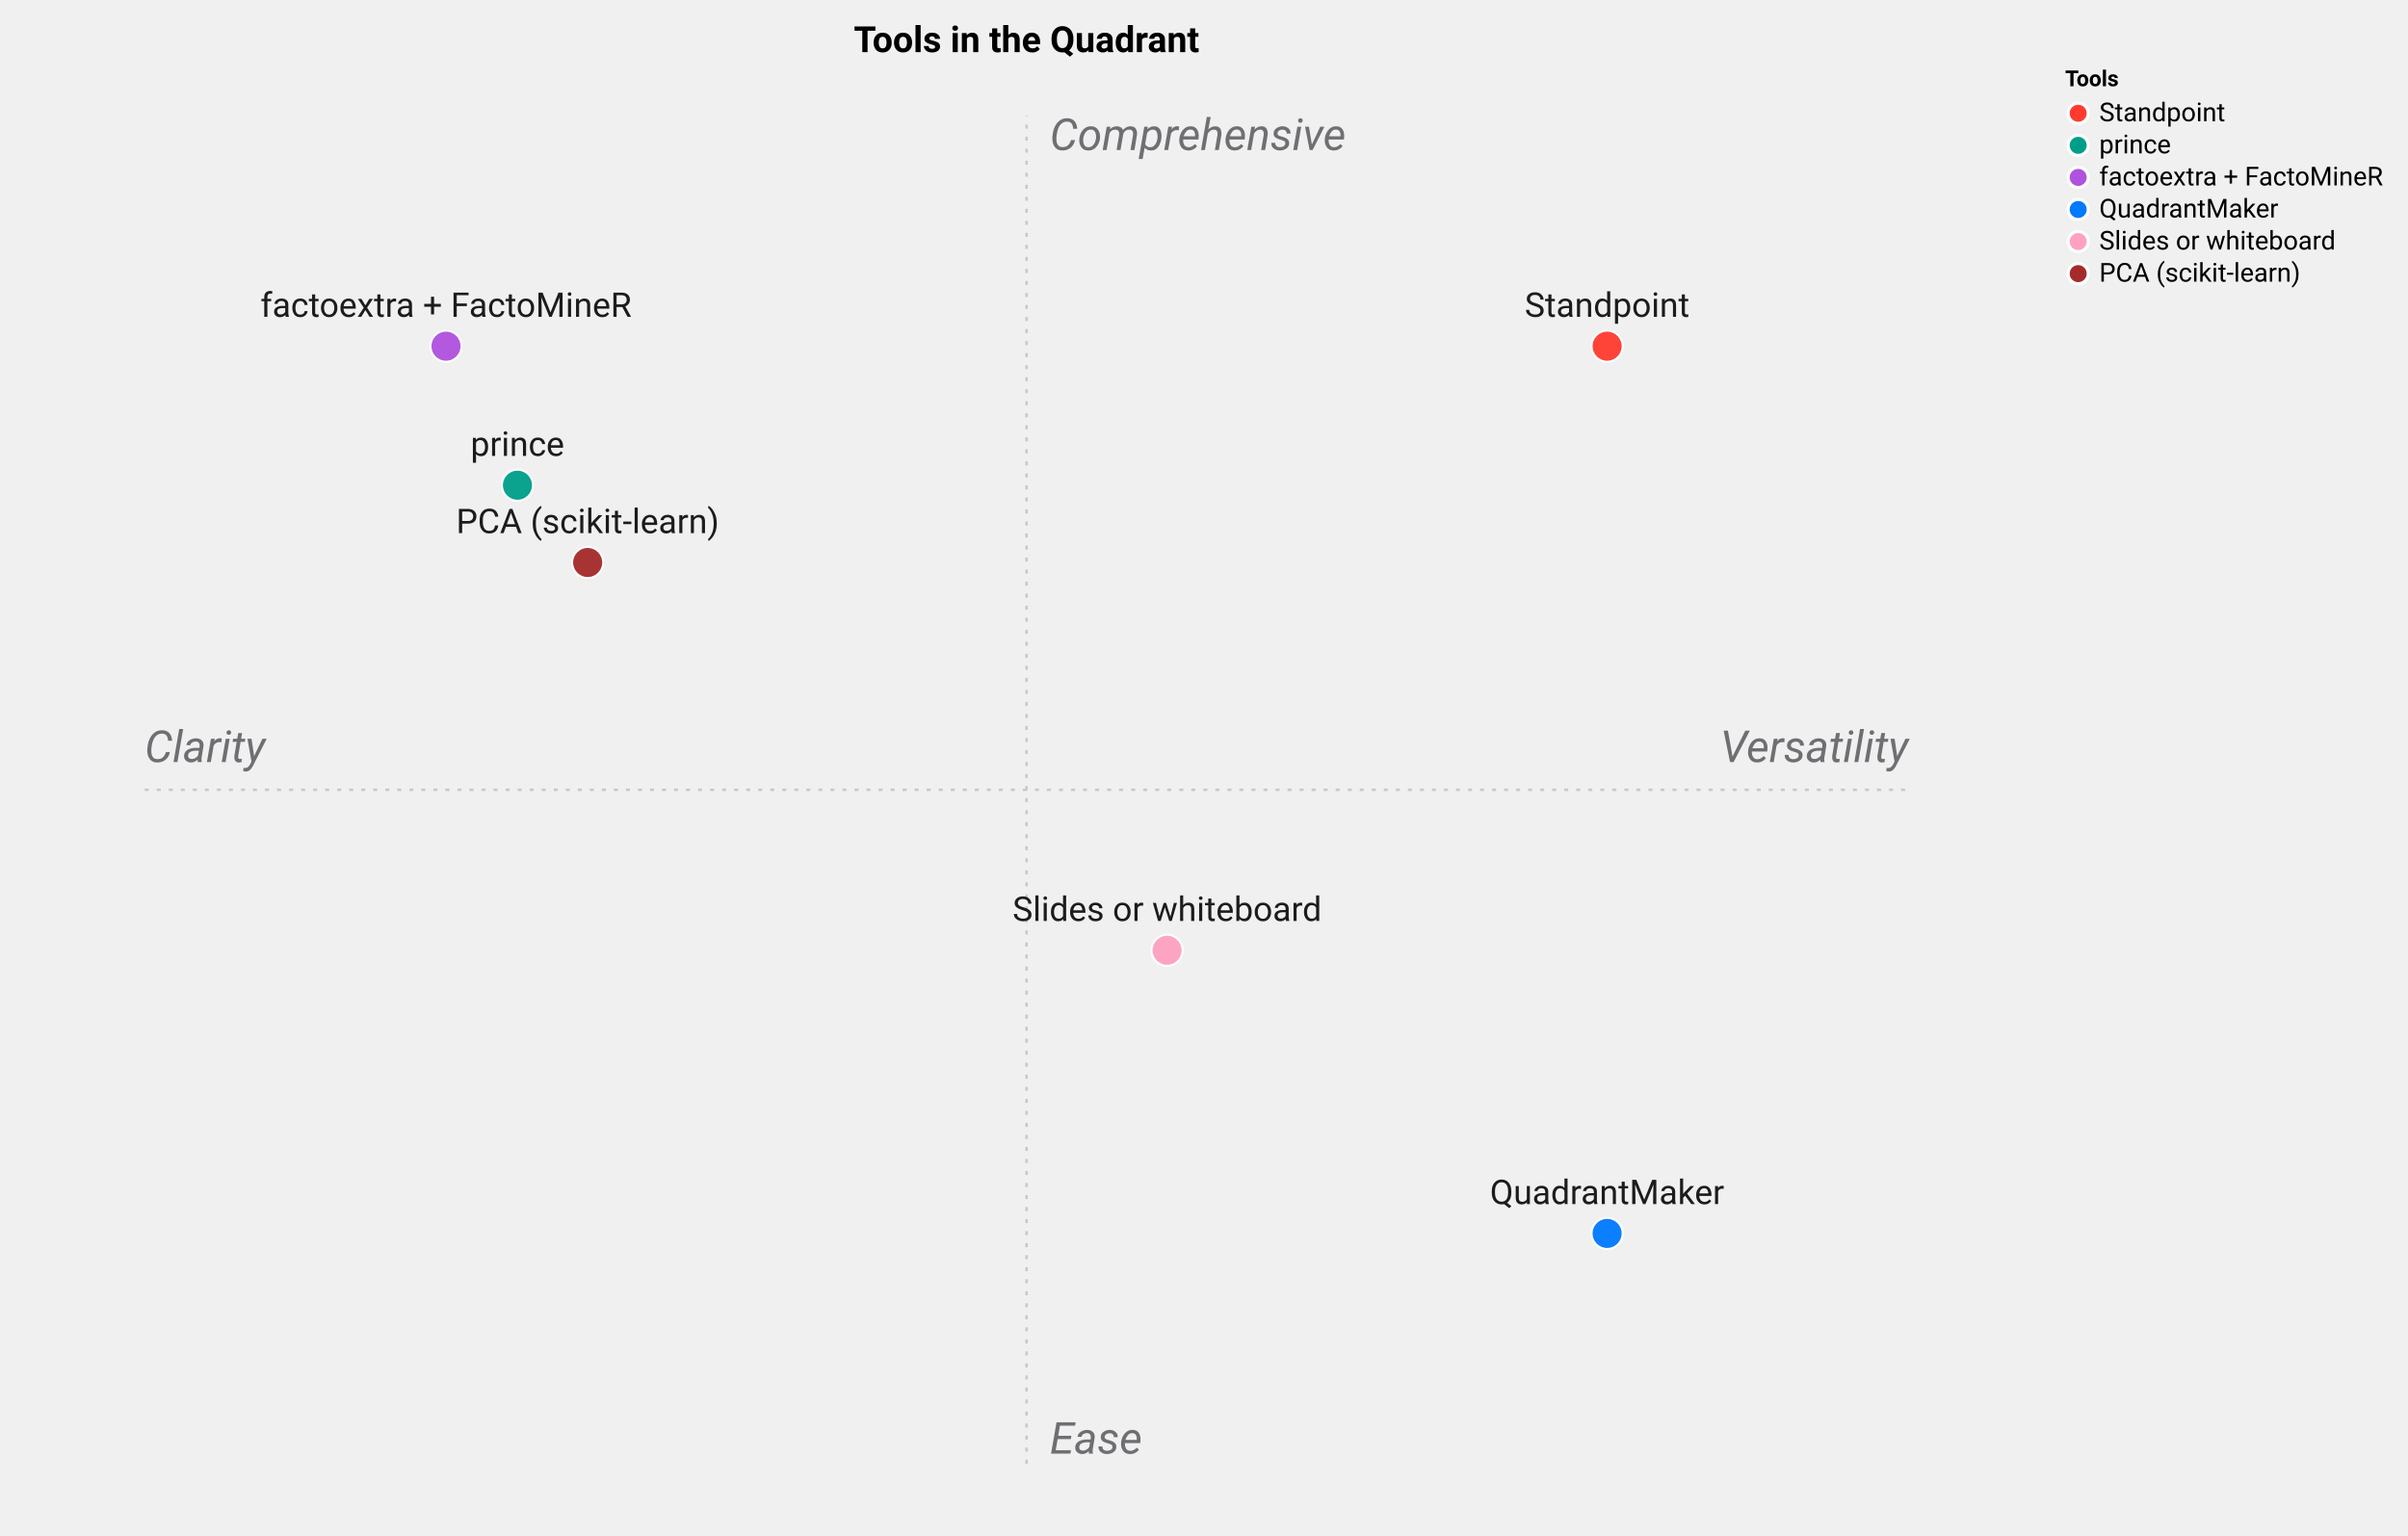
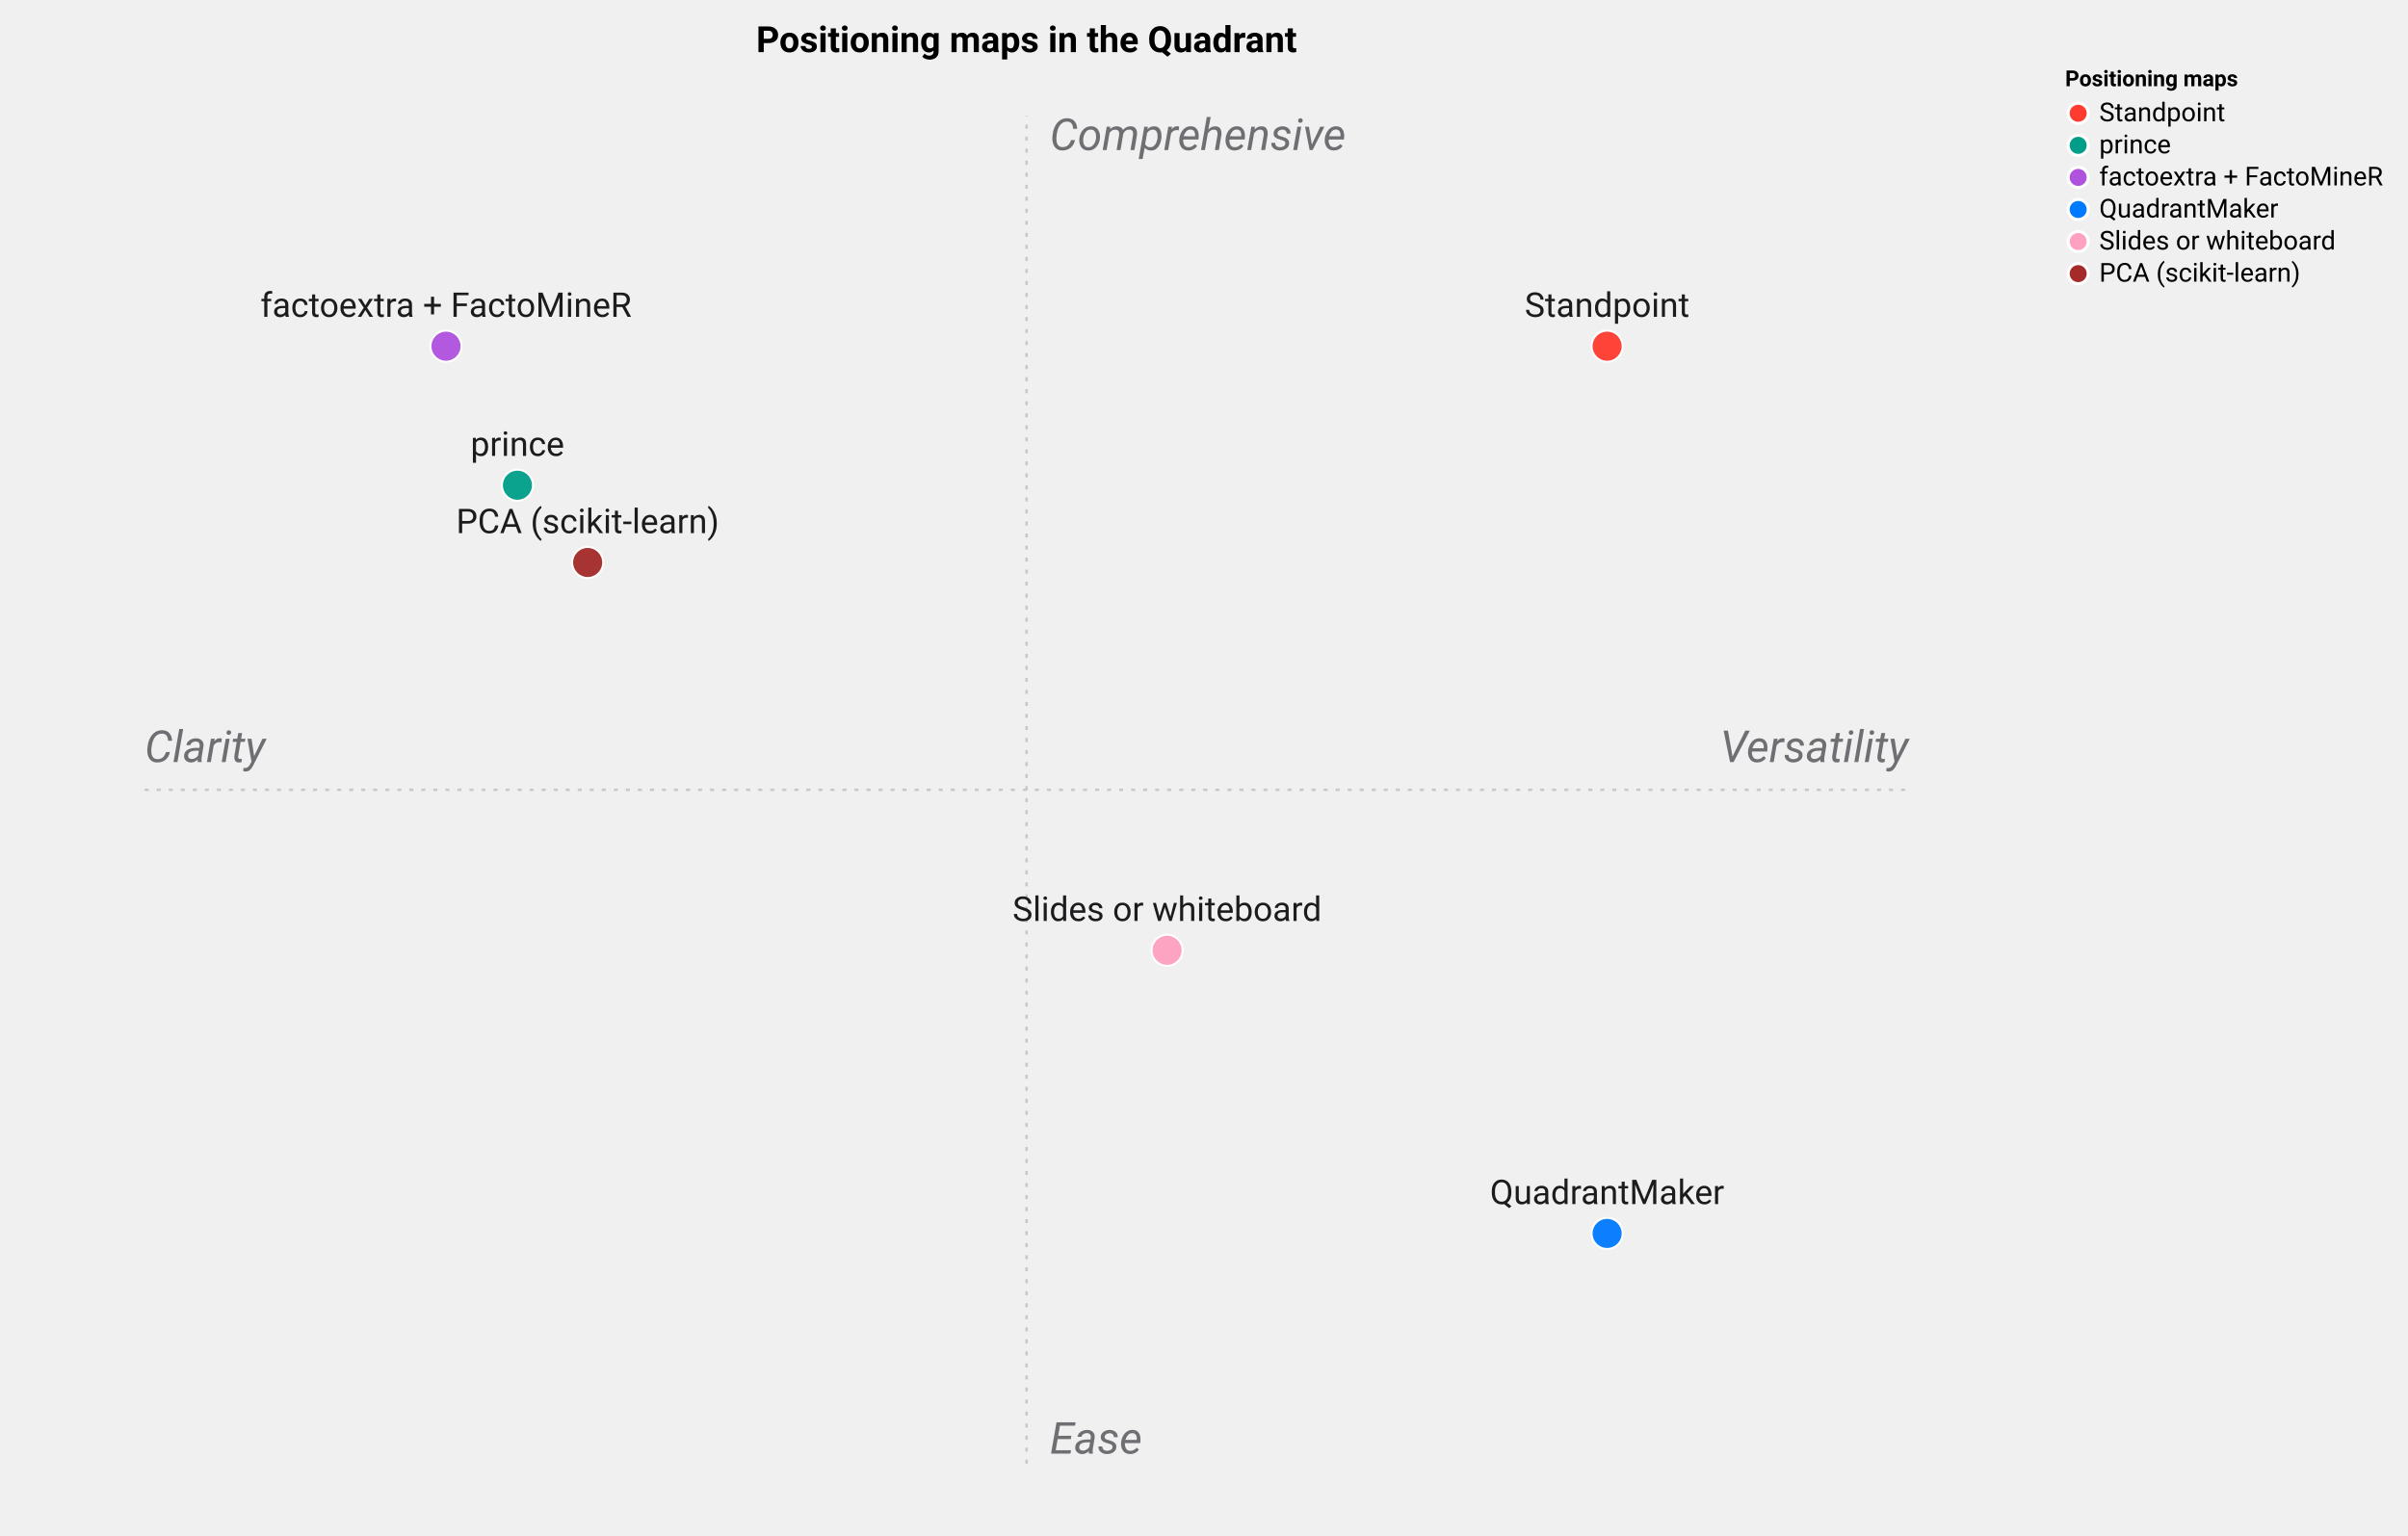
<svg xmlns="http://www.w3.org/2000/svg" version="1.1" class="marks" width="1201" height="766" viewBox="0 0 1201 766">
  <g fill="none" stroke-miterlimit="10" transform="translate(12,34)">
    <g class="mark-group role-frame root" role="graphics-object" aria-roledescription="group mark container">
      <g transform="translate(0,0)">
        <path class="background" aria-hidden="true" d="M0,0h1000v720h-1000Z" />
        <g>
          <g class="mark-group role-axis">
            <g transform="translate(0.5,720.5)">
              <path class="background" aria-hidden="true" d="M0,0h0v0h0Z" pointer-events="none" />
              <g />
              <path class="foreground" aria-hidden="true" d="" pointer-events="none" display="none" />
            </g>
          </g>
          <g class="mark-group role-axis">
            <g transform="translate(0.5,0.5)">
              <path class="background" aria-hidden="true" d="M0,0h0v0h0Z" pointer-events="none" />
              <g />
              <path class="foreground" aria-hidden="true" d="" pointer-events="none" display="none" />
            </g>
          </g>
          <g class="mark-rule role-mark layer_0_marks" role="graphics-symbol" aria-roledescription="rule mark container">
            <line transform="translate(60.16753,360)" x2="879.665" y2="0" stroke="#C7C7CC" stroke-width="1.2" stroke-dasharray="2,4" />
          </g>
          <g class="mark-rule role-mark layer_1_marks" role="graphics-symbol" aria-roledescription="rule mark container">
            <line transform="translate(500,696.1536)" x2="0" y2="-672.307" stroke="#C7C7CC" stroke-width="1.2" stroke-dasharray="2,4" />
          </g>
          <g class="mark-text role-mark layer_2_marks" role="graphics-object" aria-roledescription="text mark container">
            <text aria-label="x: 3.07882732179; y: 0.073766416204; t: Versatility" role="graphics-symbol" aria-roledescription="text mark" text-anchor="end" transform="translate(939.8325,346.148)" font-family="Roboto, -apple-system, Helvetica, Arial, sans-serif" font-size="22px" font-style="italic" fill="#6E6E73">Versatility</text>
          </g>
          <g class="mark-text role-mark layer_3_marks" role="graphics-object" aria-roledescription="text mark container">
            <text aria-label="x: −3.07882732179; y: 0.073766416204; t: Clarity" role="graphics-symbol" aria-roledescription="text mark" text-anchor="start" transform="translate(60.16753,346.148)" font-family="Roboto, -apple-system, Helvetica, Arial, sans-serif" font-size="22px" font-style="italic" fill="#6E6E73">Clarity</text>
          </g>
          <g class="mark-text role-mark layer_4_marks" role="graphics-object" aria-roledescription="text mark container">
            <text aria-label="x: 0.0810751105145; y: 2.80127965535; t: Comprehensive" role="graphics-symbol" aria-roledescription="text mark" text-anchor="start" transform="translate(511.5822,40.84644)" font-family="Roboto, -apple-system, Helvetica, Arial, sans-serif" font-size="22px" font-style="italic" fill="#6E6E73">Comprehensive</text>
          </g>
          <g class="mark-text role-mark layer_5_marks" role="graphics-object" aria-roledescription="text mark container">
            <text aria-label="x: 0.0810751105145; y: −2.80127965535; t: Ease" role="graphics-symbol" aria-roledescription="text mark" text-anchor="start" transform="translate(511.5822,691.1536)" font-family="Roboto, -apple-system, Helvetica, Arial, sans-serif" font-size="22px" font-style="italic" fill="#6E6E73">Ease</text>
          </g>
          <g class="mark-symbol role-mark layer_6_marks" role="graphics-object" aria-roledescription="symbol mark container">
            <path aria-label="axis1: 2.02687776286; axis2: 1.8441604051; name: Standpoint; role: best" role="graphics-symbol" aria-roledescription="point" transform="translate(789.554,138.7008)" d="M7.746,0A7.746,7.746,0,1,1,-7.746,0A7.746,7.746,0,1,1,7.746,0" fill="#FF3B30" stroke="white" stroke-width="1" opacity="0.95" />
            <path aria-label="axis1: −1.77746049578; axis2: 1.26622635854; name: prince; role: competitor" role="graphics-symbol" aria-roledescription="point" transform="translate(246.0771,208.0528)" d="M7.746,0A7.746,7.746,0,1,1,-7.746,0A7.746,7.746,0,1,1,7.746,0" fill="#009E89" stroke="white" stroke-width="1" opacity="0.95" />
            <path aria-label="axis1: −1.53227191523; axis2: 0.944985796349; name: PCA (scikit-learn); role: worst" role="graphics-symbol" aria-roledescription="point" transform="translate(281.104,246.6017)" d="M7.746,0A7.746,7.746,0,1,1,-7.746,0A7.746,7.746,0,1,1,7.746,0" fill="#A52A2A" stroke="white" stroke-width="1" opacity="0.95" />
            <path aria-label="axis1: −2.02687776286; axis2: 1.8441604051; name: factoextra + FactoMineR; role: top" role="graphics-symbol" aria-roledescription="point" transform="translate(210.446,138.7008)" d="M7.746,0A7.746,7.746,0,1,1,-7.746,0A7.746,7.746,0,1,1,7.746,0" fill="#AF52DE" stroke="white" stroke-width="1" opacity="0.95" />
            <path aria-label="axis1: 2.02687776286; axis2: −1.8441604051; name: QuadrantMaker; role: right" role="graphics-symbol" aria-roledescription="point" transform="translate(789.554,581.2992)" d="M7.746,0A7.746,7.746,0,1,1,-7.746,0A7.746,7.746,0,1,1,7.746,0" fill="#007AFF" stroke="white" stroke-width="1" opacity="0.95" />
            <path aria-label="axis1: 0.490642565122; axis2: −0.667171222935; name: Slides or whiteboard; role: competitor" role="graphics-symbol" aria-roledescription="point" transform="translate(570.0918,440.0605)" d="M7.746,0A7.746,7.746,0,1,1,-7.746,0A7.746,7.746,0,1,1,7.746,0" fill="#FFA1C1" stroke="white" stroke-width="1" opacity="0.95" />
          </g>
          <g class="mark-text role-mark layer_7_marks" role="graphics-object" aria-roledescription="text mark container">
            <text aria-label="labelx: 2.02687776286; labely: 2.00786258633; label: Standpoint" role="graphics-symbol" aria-roledescription="text mark" text-anchor="middle" transform="translate(789.554,124.0565)" font-family="Roboto, -apple-system, Helvetica, Arial, sans-serif" font-size="17px" fill="#1C1C1E">Standpoint</text>
            <text aria-label="labelx: −1.77746049578; labely: 1.42992853976; label: prince" role="graphics-symbol" aria-roledescription="text mark" text-anchor="middle" transform="translate(246.0771,193.4086)" font-family="Roboto, -apple-system, Helvetica, Arial, sans-serif" font-size="17px" fill="#1C1C1E">prince</text>
            <text aria-label="labelx: −1.53227191523; labely: 1.10868797757; label: PCA (scikit-learn)" role="graphics-symbol" aria-roledescription="text mark" text-anchor="middle" transform="translate(281.104,231.9574)" font-family="Roboto, -apple-system, Helvetica, Arial, sans-serif" font-size="17px" fill="#1C1C1E">PCA (scikit-learn)</text>
            <text aria-label="labelx: −2.02687776286; labely: 2.00786258633; label: factoextra + FactoMineR" role="graphics-symbol" aria-roledescription="text mark" text-anchor="middle" transform="translate(210.446,124.0565)" font-family="Roboto, -apple-system, Helvetica, Arial, sans-serif" font-size="17px" fill="#1C1C1E">factoextra + FactoMineR</text>
            <text aria-label="labelx: 2.02687776286; labely: −1.68045822388; label: QuadrantMaker" role="graphics-symbol" aria-roledescription="text mark" text-anchor="middle" transform="translate(789.554,566.655)" font-family="Roboto, -apple-system, Helvetica, Arial, sans-serif" font-size="17px" fill="#1C1C1E">QuadrantMaker</text>
            <text aria-label="labelx: 0.490642565122; labely: −0.50346904171; label: Slides or whiteboard" role="graphics-symbol" aria-roledescription="text mark" text-anchor="middle" transform="translate(570.0918,425.4163)" font-family="Roboto, -apple-system, Helvetica, Arial, sans-serif" font-size="17px" fill="#1C1C1E">Slides or whiteboard</text>
          </g>
-           <g class="mark-group role-legend" role="graphics-symbol" aria-roledescription="legend" aria-label="Symbol legend titled 'Tools' for fill color with 6 values: Standpoint, prince, factoextra + FactoMineR, QuadrantMaker, Slides or whiteboard, PCA (scikit-learn)">
+           <g class="mark-group role-legend" role="graphics-symbol" aria-roledescription="legend" aria-label="Symbol legend titled 'Positioning maps' for fill color with 6 values: Standpoint, prince, factoextra + FactoMineR, QuadrantMaker, Slides or whiteboard, PCA (scikit-learn)">
            <g transform="translate(1018,0)">
              <path class="background" aria-hidden="true" d="M0,0h159v110h-159Z" pointer-events="none" />
              <g>
                <g class="mark-group role-legend-entry">
                  <g transform="translate(0,16)">
                    <path class="background" aria-hidden="true" d="M0,0h0v0h0Z" pointer-events="none" />
                    <g>
                      <g class="mark-group role-scope" role="graphics-object" aria-roledescription="group mark container">
                        <g transform="translate(0,0)">
                          <path class="background" aria-hidden="true" d="M0,0h158.47v13.5h-158.47Z" pointer-events="none" opacity="1" />
                          <g>
                            <g class="mark-symbol role-legend-symbol" pointer-events="none">
                              <path transform="translate(6.5,6.5)" d="M5,0A5,5,0,1,1,-5,0A5,5,0,1,1,5,0" fill="#FF3B30" stroke="white" stroke-width="1.5" opacity="1" />
                            </g>
                            <g class="mark-text role-legend-label" pointer-events="none">
                              <text text-anchor="start" transform="translate(17,10.5)" font-family="Roboto, -apple-system, Helvetica, Arial, sans-serif" font-size="13px" fill="#000" opacity="1">Standpoint</text>
                            </g>
                          </g>
                          <path class="foreground" aria-hidden="true" d="" pointer-events="none" display="none" />
                        </g>
                        <g transform="translate(0,16)">
                          <path class="background" aria-hidden="true" d="M0,0h158.47v13.5h-158.47Z" pointer-events="none" opacity="1" />
                          <g>
                            <g class="mark-symbol role-legend-symbol" pointer-events="none">
                              <path transform="translate(6.5,6.5)" d="M5,0A5,5,0,1,1,-5,0A5,5,0,1,1,5,0" fill="#009E89" stroke="white" stroke-width="1.5" opacity="1" />
                            </g>
                            <g class="mark-text role-legend-label" pointer-events="none">
                              <text text-anchor="start" transform="translate(17,10.5)" font-family="Roboto, -apple-system, Helvetica, Arial, sans-serif" font-size="13px" fill="#000" opacity="1">prince</text>
                            </g>
                          </g>
                          <path class="foreground" aria-hidden="true" d="" pointer-events="none" display="none" />
                        </g>
                        <g transform="translate(0,32)">
                          <path class="background" aria-hidden="true" d="M0,0h158.47v13.5h-158.47Z" pointer-events="none" opacity="1" />
                          <g>
                            <g class="mark-symbol role-legend-symbol" pointer-events="none">
                              <path transform="translate(6.5,6.5)" d="M5,0A5,5,0,1,1,-5,0A5,5,0,1,1,5,0" fill="#AF52DE" stroke="white" stroke-width="1.5" opacity="1" />
                            </g>
                            <g class="mark-text role-legend-label" pointer-events="none">
                              <text text-anchor="start" transform="translate(17,10.5)" font-family="Roboto, -apple-system, Helvetica, Arial, sans-serif" font-size="13px" fill="#000" opacity="1">factoextra + FactoMineR</text>
                            </g>
                          </g>
                          <path class="foreground" aria-hidden="true" d="" pointer-events="none" display="none" />
                        </g>
                        <g transform="translate(0,48)">
                          <path class="background" aria-hidden="true" d="M0,0h158.47v13.5h-158.47Z" pointer-events="none" opacity="1" />
                          <g>
                            <g class="mark-symbol role-legend-symbol" pointer-events="none">
                              <path transform="translate(6.5,6.5)" d="M5,0A5,5,0,1,1,-5,0A5,5,0,1,1,5,0" fill="#007AFF" stroke="white" stroke-width="1.5" opacity="1" />
                            </g>
                            <g class="mark-text role-legend-label" pointer-events="none">
                              <text text-anchor="start" transform="translate(17,10.5)" font-family="Roboto, -apple-system, Helvetica, Arial, sans-serif" font-size="13px" fill="#000" opacity="1">QuadrantMaker</text>
                            </g>
                          </g>
                          <path class="foreground" aria-hidden="true" d="" pointer-events="none" display="none" />
                        </g>
                        <g transform="translate(0,64)">
                          <path class="background" aria-hidden="true" d="M0,0h158.47v13.5h-158.47Z" pointer-events="none" opacity="1" />
                          <g>
                            <g class="mark-symbol role-legend-symbol" pointer-events="none">
                              <path transform="translate(6.5,6.5)" d="M5,0A5,5,0,1,1,-5,0A5,5,0,1,1,5,0" fill="#FFA1C1" stroke="white" stroke-width="1.5" opacity="1" />
                            </g>
                            <g class="mark-text role-legend-label" pointer-events="none">
                              <text text-anchor="start" transform="translate(17,10.5)" font-family="Roboto, -apple-system, Helvetica, Arial, sans-serif" font-size="13px" fill="#000" opacity="1">Slides or whiteboard</text>
                            </g>
                          </g>
                          <path class="foreground" aria-hidden="true" d="" pointer-events="none" display="none" />
                        </g>
                        <g transform="translate(0,80)">
                          <path class="background" aria-hidden="true" d="M0,0h158.47v13.5h-158.47Z" pointer-events="none" opacity="1" />
                          <g>
                            <g class="mark-symbol role-legend-symbol" pointer-events="none">
                              <path transform="translate(6.5,6.5)" d="M5,0A5,5,0,1,1,-5,0A5,5,0,1,1,5,0" fill="#A52A2A" stroke="white" stroke-width="1.5" opacity="1" />
                            </g>
                            <g class="mark-text role-legend-label" pointer-events="none">
                              <text text-anchor="start" transform="translate(17,10.5)" font-family="Roboto, -apple-system, Helvetica, Arial, sans-serif" font-size="13px" fill="#000" opacity="1">PCA (scikit-learn)</text>
                            </g>
                          </g>
                          <path class="foreground" aria-hidden="true" d="" pointer-events="none" display="none" />
                        </g>
                      </g>
                    </g>
                    <path class="foreground" aria-hidden="true" d="" pointer-events="none" display="none" />
                  </g>
                </g>
                <g class="mark-text role-legend-title" pointer-events="none">
-                   <text text-anchor="start" transform="translate(0,9)" font-family="Roboto, -apple-system, Helvetica, Arial, sans-serif" font-size="11px" font-weight="bold" fill="#000" opacity="1">Tools</text>
+                   <text text-anchor="start" transform="translate(0,9)" font-family="Roboto, -apple-system, Helvetica, Arial, sans-serif" font-size="11px" font-weight="bold" fill="#000" opacity="1">Positioning maps</text>
                </g>
              </g>
              <path class="foreground" aria-hidden="true" d="" pointer-events="none" display="none" />
            </g>
          </g>
          <g class="mark-group role-title">
            <g transform="translate(500,-22)">
              <path class="background" aria-hidden="true" d="M0,0h0v0h0Z" pointer-events="none" />
              <g>
-                 <g class="mark-text role-title-text" role="graphics-symbol" aria-roledescription="title" aria-label="Title text 'Tools in the Quadrant'" pointer-events="none">
-                   <text text-anchor="middle" transform="translate(0,14)" font-family="Roboto, -apple-system, Helvetica, Arial, sans-serif" font-size="18px" font-weight="bold" fill="#000" opacity="1">Tools in the Quadrant</text>
+                 <g class="mark-text role-title-text" role="graphics-symbol" aria-roledescription="title" aria-label="Title text 'Positioning maps in the Quadrant'" pointer-events="none">
+                   <text text-anchor="middle" transform="translate(0,14)" font-family="Roboto, -apple-system, Helvetica, Arial, sans-serif" font-size="18px" font-weight="bold" fill="#000" opacity="1">Positioning maps in the Quadrant</text>
                </g>
              </g>
              <path class="foreground" aria-hidden="true" d="" pointer-events="none" display="none" />
            </g>
          </g>
        </g>
        <path class="foreground" aria-hidden="true" d="" display="none" />
      </g>
    </g>
  </g>
</svg>
